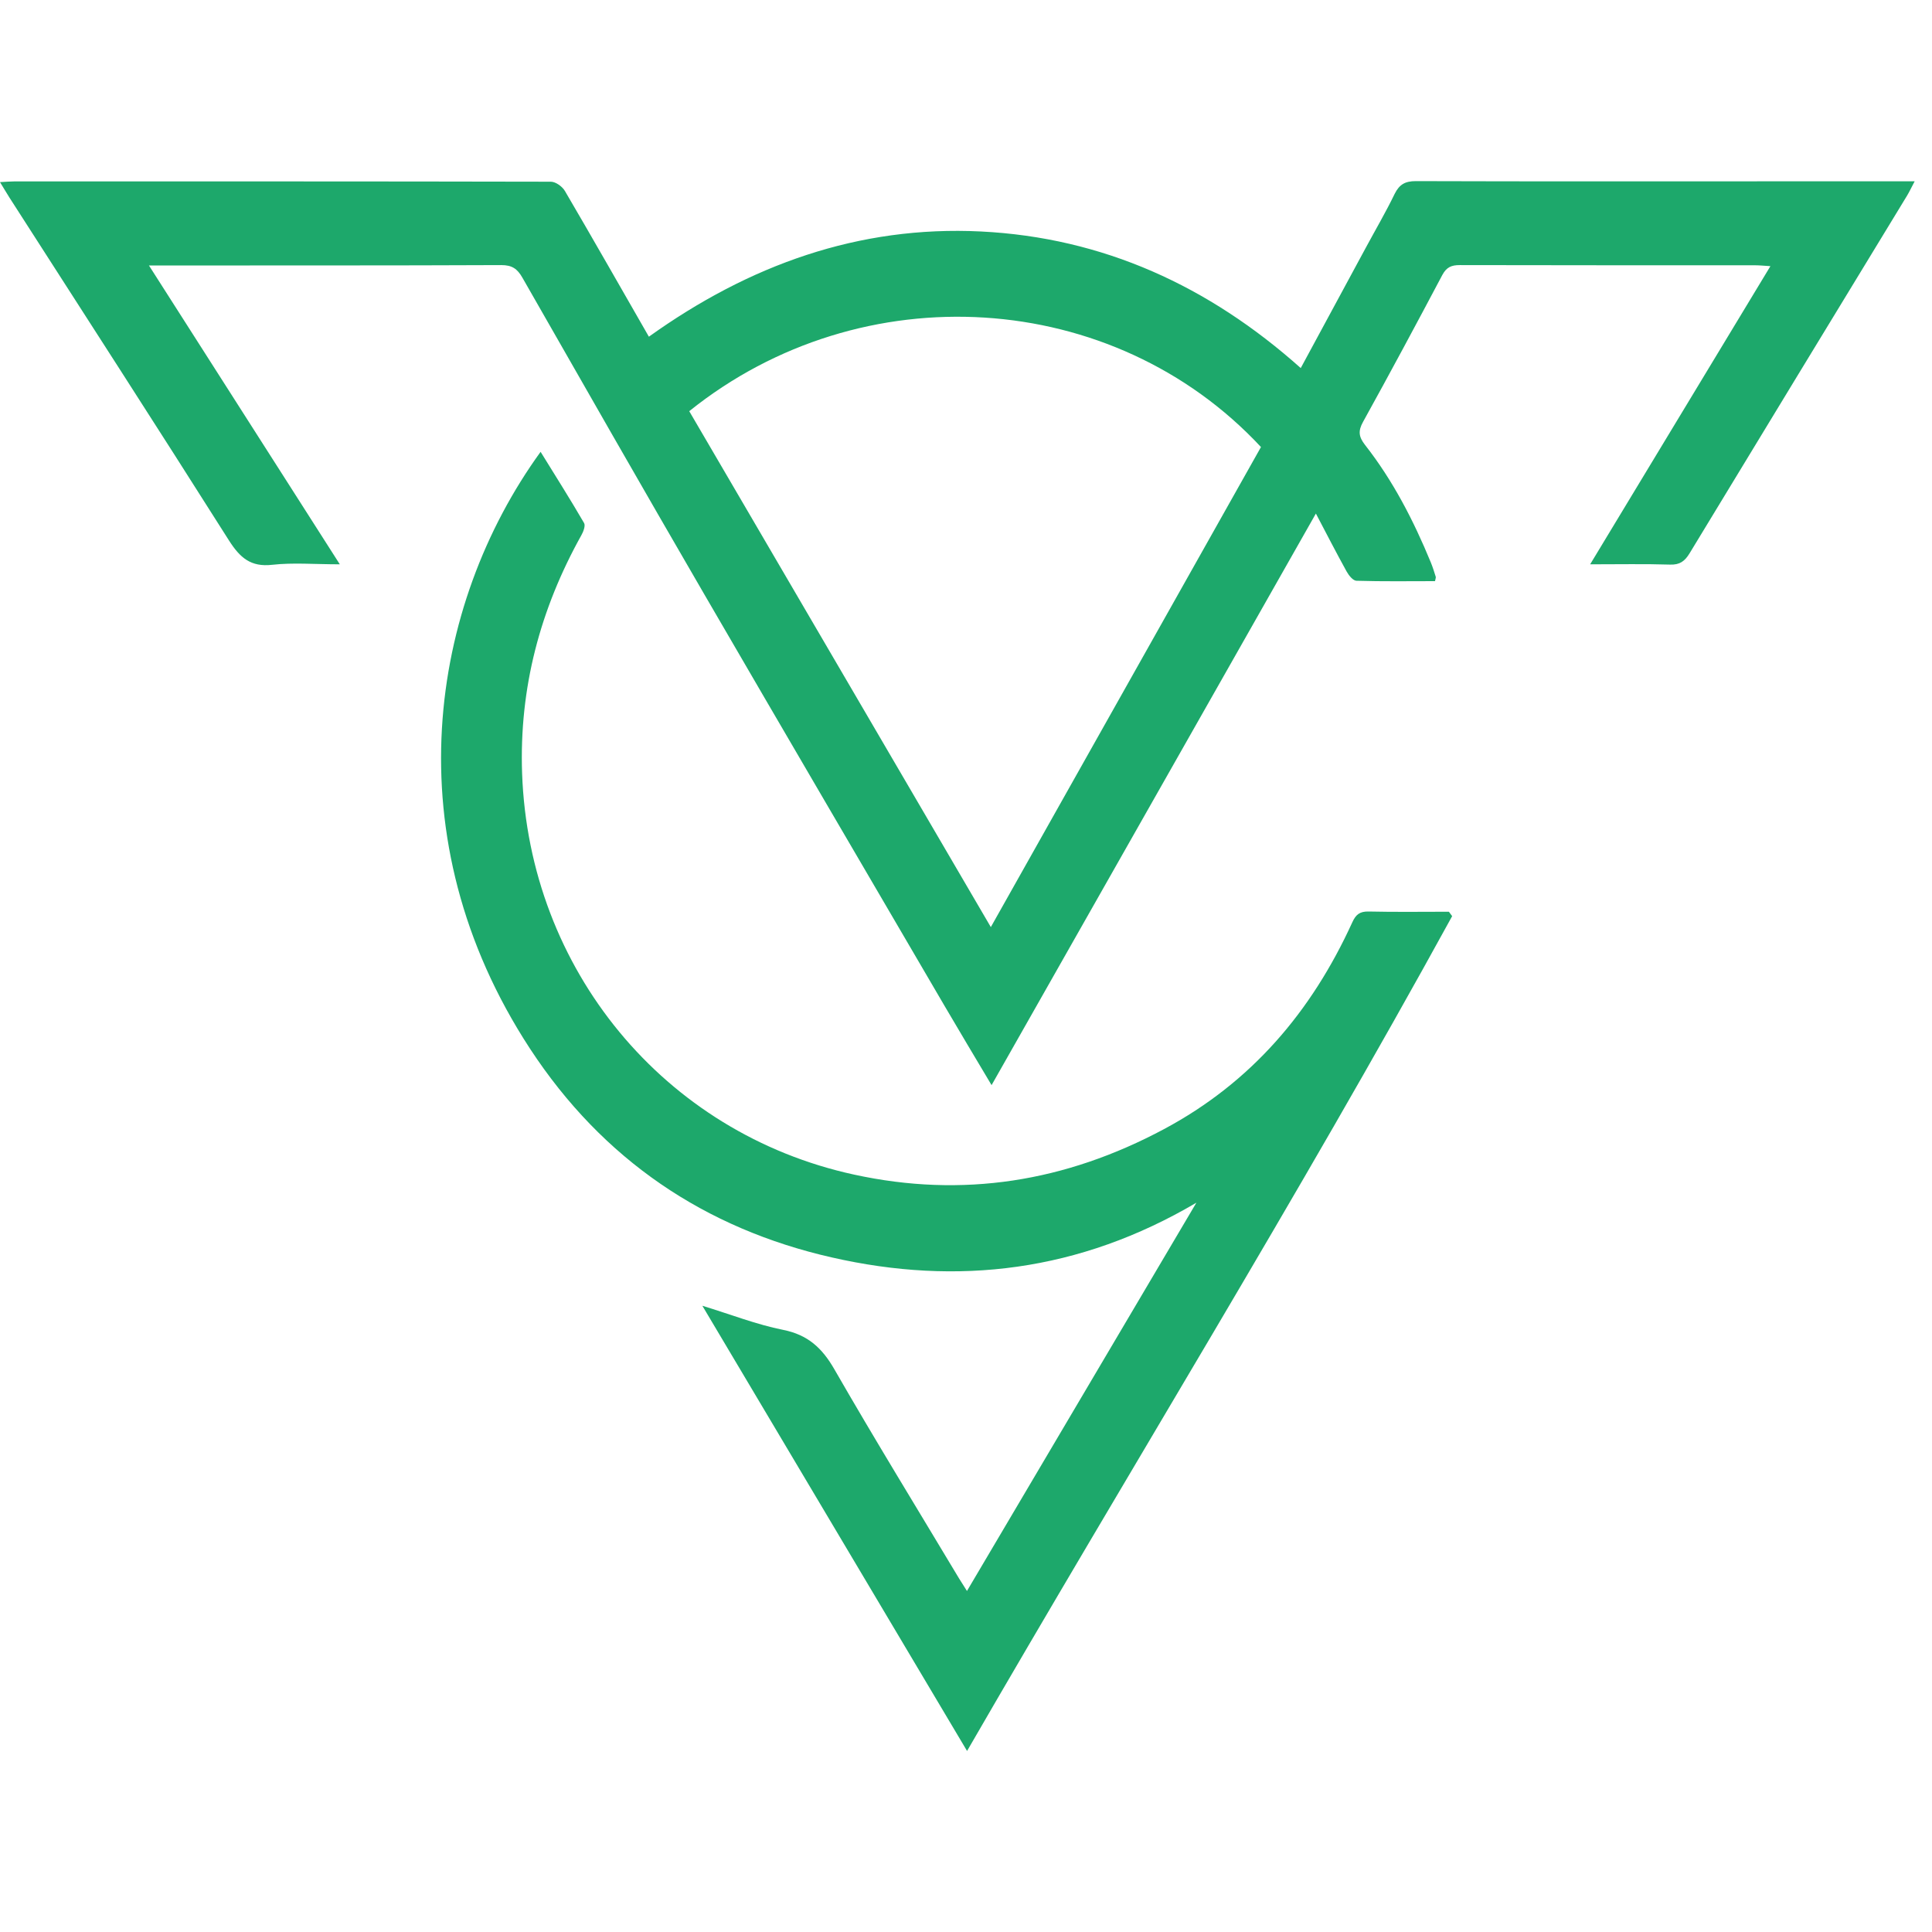
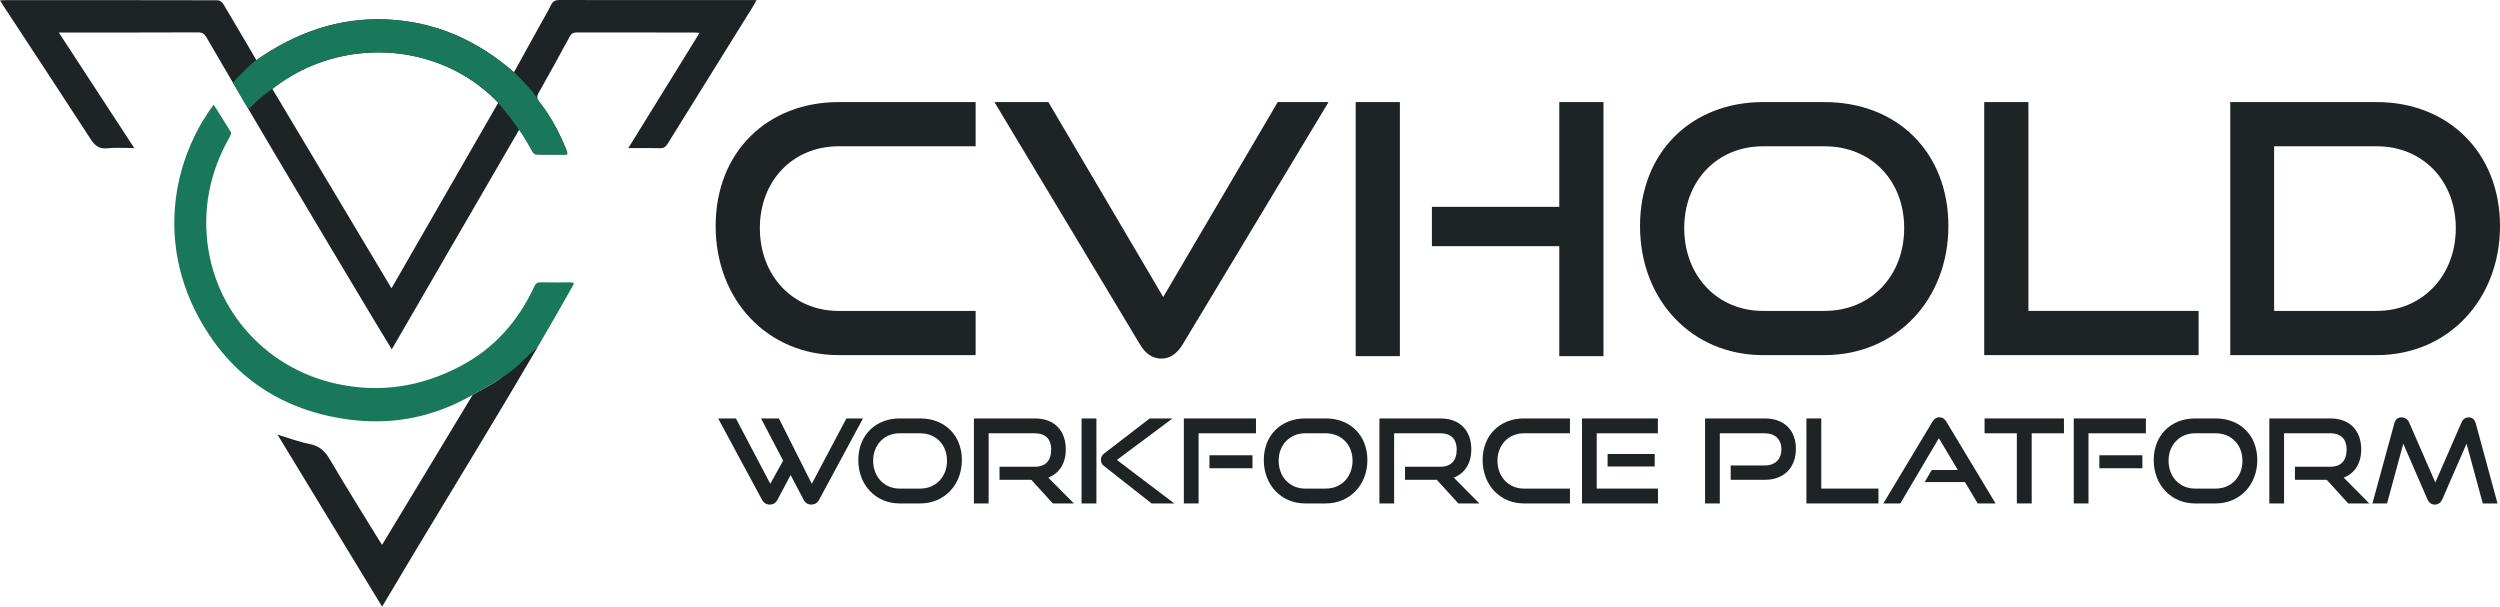
- <svg xmlns="http://www.w3.org/2000/svg" width="64" height="64" viewBox="0 0 80 65" fill="none">
-   <path fill="#1da86b" d="M6.163 3.485C8.81 7.627 11.393 11.672 14.071 15.867C13.02 15.867 12.135 15.79 11.27 15.887C10.385 15.988 9.937 15.595 9.48 14.877C6.476 10.13 3.425 5.408 0.389 0.678C0.278 0.503 0.171 0.32 0 0.041C0.246 0.028 0.417 0.012 0.591 0.012C7.996 0.012 15.405 0.008 22.809 0.024C23.008 0.024 23.286 0.223 23.393 0.41C24.556 2.394 25.694 4.398 26.869 6.442C31.012 3.477 35.548 1.834 40.619 2.085C45.671 2.337 50.048 4.337 53.861 7.741C54.766 6.061 55.659 4.41 56.552 2.763C56.952 2.02 57.381 1.29 57.75 0.527C57.948 0.13 58.191 0 58.627 0C63.671 0.016 68.714 0.008 73.762 0.008C75.294 0.008 76.821 0.008 78.353 0.008C78.631 0.008 78.905 0.008 79.282 0.008C79.139 0.276 79.064 0.442 78.968 0.6C75.964 5.534 72.96 10.467 69.964 15.408C69.762 15.741 69.555 15.891 69.159 15.879C68.103 15.846 67.052 15.867 65.845 15.867C68.357 11.716 70.809 7.659 73.309 3.521C73.04 3.505 72.861 3.485 72.686 3.485C68.607 3.485 64.524 3.485 60.444 3.477C60.107 3.477 59.901 3.558 59.726 3.882C58.647 5.919 57.556 7.952 56.441 9.968C56.226 10.353 56.266 10.593 56.524 10.925C57.679 12.398 58.532 14.053 59.246 15.786C59.325 15.98 59.389 16.183 59.452 16.386C59.46 16.418 59.441 16.459 59.421 16.564C58.345 16.564 57.254 16.581 56.167 16.548C56.024 16.544 55.849 16.325 55.762 16.167C55.329 15.384 54.921 14.589 54.488 13.765C50 21.672 45.563 29.498 41.059 37.433C40.349 36.24 39.722 35.194 39.107 34.143C35.794 28.476 32.476 22.812 29.179 17.136C26.643 12.771 24.139 8.386 21.635 4.004C21.421 3.627 21.202 3.477 20.758 3.477C16.131 3.497 11.5 3.489 6.873 3.493C6.687 3.493 6.496 3.493 6.171 3.493L6.163 3.485ZM28.54 9.526C32.679 16.605 36.821 23.692 41.028 30.889C44.818 24.159 48.52 17.57 52.214 11.011C46.103 4.446 35.698 3.777 28.54 9.526Z" />
-   <path fill="#1da86b" d="M60.131 30.435C53.734 42.095 46.75 53.401 40.044 65.004C36.361 58.809 32.75 52.736 29.083 46.569C30.27 46.931 31.329 47.348 32.428 47.567C33.444 47.77 34.04 48.31 34.551 49.202C36.226 52.115 37.984 54.975 39.71 57.856C39.806 58.014 39.909 58.168 40.04 58.379C43.198 53.036 46.317 47.75 49.54 42.301C44.698 45.154 39.647 45.758 34.432 44.565C29.198 43.373 24.96 40.529 21.944 35.92C16.238 27.194 17.782 17.562 22.385 11.209C22.996 12.199 23.611 13.169 24.186 14.159C24.25 14.268 24.155 14.52 24.071 14.666C22.369 17.721 21.496 20.982 21.619 24.52C21.905 32.642 27.496 39.425 35.361 41.137C39.865 42.119 44.115 41.437 48.198 39.255C51.809 37.324 54.301 34.403 55.996 30.691C56.143 30.366 56.309 30.236 56.671 30.244C57.778 30.269 58.889 30.253 59.996 30.253C60.04 30.313 60.083 30.37 60.127 30.431L60.131 30.435Z" />
+ <svg xmlns="http://www.w3.org/2000/svg" id="Layer_2" data-name="Layer 2" viewBox="0 0 2838.24 688.77">
+   <defs>
+     <style>
+       .cls-1 {
+         fill: #1e2326;
+       }
+ 
+       .cls-1, .cls-2 {
+         stroke-width: 0px;
+       }
+ 
+       .cls-2 {
+         fill: #19785a;
+       }
+     </style>
+   </defs>
+   <g id="Layer_1-2" data-name="Layer 1">
+     <g>
+       <g>
+         <g>
+           <path class="cls-1" d="M848.8.09c-16.58,0-33.16-.01-49.73-.01-54.65.01-109.3.09-163.95-.08-4.75-.01-7.38,1.36-9.5,5.62-4.01,8.05-8.62,15.79-12.98,23.67-9.64,17.46-19.29,34.92-29.09,52.67-.02.03-.03.06-.05.09-41.31-36.07-88.72-57.29-143.46-59.94-54.94-2.66-104.1,14.77-148.97,46.18-.04-.06-.07-.13-.11-.19-12.66-21.6-24.95-42.75-37.53-63.72-1.18-1.98-4.18-4.08-6.34-4.08C166.86.1,86.63.14,6.4.16,4.53.16,2.66.32,0,.44c1.85,2.96,3,4.88,4.22,6.75,32.88,50.12,65.92,100.13,98.49,150.46,4.92,7.6,9.77,11.76,19.38,10.69,9.38-1.05,18.97-.23,30.35-.23-29.01-44.42-56.99-87.28-85.66-131.19h7.6c50.15-.01,100.29.07,150.44-.16,4.82-.02,7.19,1.58,9.52,5.58,10.25,17.55,20.5,35.1,30.77,52.64,5.27,9,10.55,17.99,15.83,26.99,11.67,19.87,23.37,39.72,35.13,59.54,35.7,60.15,71.66,120.16,107.55,180.21,6.67,11.16,13.49,22.24,21.17,34.88,48.45-83.53,96.21-165.89,144.49-249.13.32-.55.64-1.11.96-1.66,4.64,8.61,9.03,16.97,13.66,25.18l.14.25c.96,1.7,2.87,4.01,4.4,4.06,3.08.08,6.16.14,9.24.17,7.94.09,15.88.02,23.74.01h2.28c.13-.65.26-1.07.33-1.37,0-.04.03-.08.03-.11.01-.08.02-.16.02-.22.01-.06,0-.12-.02-.17-.7-2.14-1.37-4.29-2.24-6.36-.36-.85-.72-1.71-1.09-2.56-.73-1.7-1.48-3.39-2.24-5.07-.33-.73-.66-1.46-.99-2.18-.7-1.51-1.41-3.02-2.14-4.51-.42-.88-.85-1.75-1.29-2.62-.29-.58-.58-1.16-.88-1.74-1.31-2.59-2.67-5.15-4.09-7.68-.47-.85-.95-1.7-1.44-2.54-.21-.36-.42-.73-.63-1.09-1.81-3.11-3.72-6.17-5.71-9.17,0-.01-.01-.02-.01-.03-.42-.63-.84-1.25-1.27-1.88-.28-.41-.56-.82-.84-1.23h0c-.52-.77-1.06-1.52-1.6-2.27-1.68-2.35-3.43-4.66-5.25-6.93-.07-.08-.13-.17-.19-.25-.88-1.12-1.5-2.15-1.86-3.17h0c-.73-2.06-.38-4.07,1.12-6.73,12.09-21.36,23.91-42.88,35.6-64.47,1.86-3.44,4.11-4.29,7.77-4.28,44.21.11,88.42.06,132.63.07,1.92,0,3.83.23,6.77.41-27.1,43.82-53.67,86.8-80.88,130.8,13.05,0,24.48-.22,35.9.11,4.3.13,6.54-1.47,8.71-4.98,32.44-52.35,65.02-104.62,97.54-156.91,1.03-1.65,1.87-3.42,3.4-6.26h-10.05ZM444.47,327.29c-45.58-76.26-90.46-151.36-135.29-226.37.01-.01.02-.02.04-.03,1.11-.87,2.22-1.72,3.34-2.56,1.12-.85,2.24-1.67,3.38-2.48.63-.46,1.28-.92,1.92-1.36.64-.45,1.28-.89,1.93-1.33.61-.42,1.23-.83,1.84-1.24.68-.46,1.37-.91,2.06-1.35.65-.42,1.31-.84,1.96-1.25.66-.42,1.32-.83,1.98-1.23.14-.09.29-.18.44-.27.85-.52,1.7-1.03,2.56-1.53.92-.54,1.84-1.07,2.77-1.6.42-.24.83-.47,1.25-.7.33-.19.67-.38,1.01-.56,1.13-.62,2.26-1.23,3.4-1.82.52-.27,1.05-.55,1.57-.81,5.16-2.64,10.41-5.03,15.74-7.17.7-.29,1.41-.57,2.12-.84.51-.2,1.02-.4,1.53-.59.81-.31,1.62-.61,2.43-.9.81-.29,1.62-.59,2.43-.87.86-.3,1.72-.59,2.58-.88.94-.32,1.89-.62,2.83-.92.75-.24,1.5-.47,2.25-.7,1.15-.35,2.3-.69,3.45-1.01.78-.22,1.56-.44,2.34-.65.18-.05.35-.09.52-.14,1.12-.31,2.25-.59,3.37-.87,1.14-.28,2.28-.55,3.43-.81.54-.13,1.08-.25,1.62-.37,1.69-.37,3.38-.72,5.08-1.04.79-.16,1.59-.31,2.39-.45.71-.13,1.43-.25,2.14-.37.71-.12,1.43-.24,2.14-.35.76-.12,1.53-.24,2.29-.35,7.4-1.07,14.83-1.72,22.27-1.94.66-.02,1.32-.04,1.98-.05,1.32-.03,2.64-.04,3.96-.04,1.56,0,3.11.03,4.67.06.12,0,.25,0,.38,0,1.46.03,2.92.09,4.38.16.28.01.57.02.85.04,1.23.06,2.47.14,3.7.23,1.55.11,3.1.24,4.64.39.33.02.66.06.98.1.1,0,.19.01.29.03.43.04.85.08,1.28.13.9.1,1.8.2,2.7.31.78.09,1.55.19,2.32.3.36.05.72.09,1.08.15.5.07.99.15,1.49.22.72.1,1.44.21,2.16.33.47.07.93.15,1.4.23.81.13,1.62.27,2.43.42.6.1,1.19.22,1.8.34.44.08.89.16,1.34.26.69.13,1.39.27,2.08.42,2.06.43,4.11.89,6.15,1.39.93.23,1.86.46,2.79.7,1.52.4,3.03.81,4.54,1.24.88.25,1.76.51,2.64.78.81.24,1.62.49,2.43.75.95.29,1.88.6,2.82.92.87.29,1.74.59,2.61.89,1.47.51,2.92,1.04,4.37,1.59.88.33,1.75.67,2.62,1.01.99.39,1.97.78,2.95,1.2.54.22,1.07.45,1.61.68.55.22,1.1.46,1.64.71.42.17.84.36,1.26.55.53.23,1.06.47,1.59.72.68.31,1.36.62,2.03.94,1.22.57,2.42,1.15,3.62,1.76.62.3,1.24.61,1.85.93.53.26,1.05.54,1.57.81.21.11.42.22.63.34.65.34,1.29.68,1.94,1.04,3.46,1.88,6.86,3.88,10.2,5.99.63.4,1.26.8,1.88,1.21.43.27.85.55,1.28.84.59.38,1.17.78,1.75,1.17.53.36,1.06.72,1.59,1.09,1.06.73,2.11,1.48,3.15,2.24.64.45,1.27.92,1.9,1.4.63.46,1.27.94,1.89,1.43.63.47,1.25.96,1.87,1.45,1.55,1.22,3.08,2.46,4.59,3.74.51.43,1.01.86,1.51,1.29.94.81,1.88,1.63,2.81,2.47.33.3.66.59.98.89.33.3.66.6.98.9.59.53,1.17,1.08,1.75,1.64.99.93,1.97,1.88,2.94,2.85.74.74,1.47,1.48,2.2,2.23.41.42.82.84,1.22,1.26-.02.04-.04.07-.06.11-39.97,69.48-80.09,139.23-121.11,210.52Z" />
+           <path class="cls-1" d="M242.52,118.76c.05.08.1.15.14.23-.06-.11-.22-.12-.3-.01.05-.07.11-.15.16-.22Z" />
+           <path class="cls-1" d="M611.06,392.55l-.14.57c-9.92,17.02-19.94,34-30.03,50.94-1.14,1.92-2.28,3.83-3.42,5.75-47.43,79.61-96.2,158.62-143.67,238.96-39.89-65.62-79.01-129.98-118.73-195.32,12.85,3.85,24.34,8.26,36.24,10.57,11.02,2.13,17.45,7.87,23.01,17.33,18.14,30.85,37.17,61.17,55.87,91.68,1.03,1.68,2.13,3.32,3.57,5.55,33.57-55.56,66.76-110.51,100.94-167.09.62-1.03,1.24-2.05,1.86-3.08.04-.06.07-.12.11-.18.05-.03.09-.06.14-.09l9.25-5.22,7.91-4.46s.06-.03.09-.04c2.17-1.18,4.27-2.36,6.18-3.49h0s.05-.04.07-.06c2.36-1.39,4.41-2.71,5.93-3.85.97-.73,1.94-1.47,2.93-2.24h.01c17.53-13.58,38.19-32.79,41.43-35.81.05-.05.1-.09.14-.13.05-.04.09-.08.12-.11.12-.12.18-.18.18-.18Z" />
+           <path class="cls-1" d="M554.06,438.42l6.18-3.49c-1.91,1.13-4.01,2.31-6.18,3.49Z" />
+           <path class="cls-1" d="M565.96,430.49c1.04-.51,2.13-1.09,3.22-1.71-.99.77-1.96,1.51-2.93,2.24-1.52,1.14-3.57,2.46-5.93,3.85,0-.01.03-.02.05-.04.14-.1.41-.31.78-.6,0-.01.03-.02.04-.03.12-.09.26-.2.4-.31.43-.33.95-.74,1.56-1.21.2-.16.41-.32.63-.49.65-.51,1.38-1.08,2.17-1.69h.01Z" />
+           <path class="cls-1" d="M611.78,391.65c-.29.49-.57.98-.86,1.47l.14-.57c.28-.27.51-.57.72-.9Z" />
+           <path class="cls-1" d="M613.03,389.51l18.7-32.37c-6.19,10.81-12.43,21.6-18.7,32.37Z" />
+           <path class="cls-1" d="M651.38,322.48c-.1.19-.21.37-.31.56l-1.42-2.43h.31c.47.62.95,1.25,1.42,1.87Z" />
+         </g>
+         <g>
+           <g>
+             <path class="cls-1" d="M951.96,166.08h155.68v-50.18h-155.68c-80.21,0-139.48,56.11-139.48,140.67s59.27,146.59,139.48,146.59h155.68v-50.19h-155.68c-51.76,0-89.3-39.9-89.3-94.03s37.93-92.86,89.3-92.86Z" />
+             <path class="cls-1" d="M1450.6,115.9l-130,221.27-130.39-221.27h-61.24l165.16,275.01c5.93,9.87,13.43,16.2,24.5,16.2,10.27,0,18.18-6.33,24.1-16.2l165.56-275.01h-57.69Z" />
+             <path class="cls-1" d="M1539.1,115.9v288.44h50.18V115.9h-50.18ZM1770.25,115.9v118.93h-144.62v44.65h144.62v124.86h50.18V115.9h-50.18Z" />
+             <path class="cls-1" d="M2071.33,115.9h-69.94c-80.21,0-139.48,56.11-139.48,140.67s59.27,146.59,139.48,146.59h69.94c81.79,0,140.66-63.22,140.66-146.59s-57.69-140.67-140.66-140.67ZM2071.33,352.97h-69.94c-51.76,0-89.3-39.9-89.3-94.03s37.93-92.86,89.3-92.86h69.94c52.94,0,90.48,38.72,90.48,92.86s-37.54,94.03-90.48,94.03Z" />
+             <path class="cls-1" d="M2302.86,352.97V115.9h-50.18v287.26h243.39v-50.19h-193.21Z" />
+             <path class="cls-1" d="M2698.37,115.9h-166.35v287.26h166.35c81,0,139.87-63.22,139.87-146.59s-58.87-140.67-139.87-140.67ZM2698.37,352.97h-116.56v-186.89h116.56c51.76,0,89.69,38.72,89.69,92.86s-37.93,94.03-89.69,94.03Z" />
+           </g>
+           <g>
+             <path class="cls-1" d="M960.9,475.05l-39.29,74.2-37.29-74.2h-20.31l25.08,47.92-14.6,26.28-39.02-74.2h-20.17l49.9,92.51c1.99,3.59,5.05,5.31,8.76,5.31,3.45,0,6.77-1.72,8.63-5.31l15-28.27,14.86,28.27c1.86,3.59,5.05,5.31,8.63,5.31s6.77-1.72,8.76-5.31l49.91-92.51h-18.85Z" />
+             <path class="cls-1" d="M1044.76,475.05h-23.49c-26.94,0-46.85,18.85-46.85,47.25s19.91,49.25,46.85,49.25h23.49c27.48,0,47.26-21.24,47.26-49.25s-19.38-47.25-47.26-47.25ZM1044.76,554.69h-23.49c-17.39,0-29.99-13.41-29.99-31.59s12.74-31.19,29.99-31.19h23.49c17.79,0,30.4,13.01,30.4,31.19s-12.61,31.59-30.4,31.59Z" />
+             <path class="cls-1" d="M1190.08,542.21c12.48-4.77,19.91-16.06,19.91-31.98,0-21.51-13-35.18-35.04-35.18h-69.28v96.5h16.72v-79.64h52.56c11.55,0,18.45,6.1,18.45,18.58s-6.37,19.38-18.45,19.38h-40.21v14.86h36.1l24.42,26.82h23.89l-29.07-29.34Z" />
+             <path class="cls-1" d="M1227.89,475.05v96.5h16.86v-96.5h-16.86ZM1267.98,522.17l63.18-47.12h-25.89l-51.09,39.29c-3.46,2.65-4.25,4.78-4.25,7.7,0,2.65.53,4.78,3.45,7.03l54.02,42.48h25.75l-65.17-49.38Z" />
+             <path class="cls-1" d="M1344.02,475.05v96.5h16.72v-79.64h65.17v-16.86h-81.89ZM1373.08,516.86v14.74h48.85v-14.74h-48.85Z" />
+             <path class="cls-1" d="M1505.13,475.05h-23.49c-26.94,0-46.85,18.85-46.85,47.25s19.91,49.25,46.85,49.25h23.49c27.48,0,47.26-21.24,47.26-49.25s-19.38-47.25-47.26-47.25ZM1505.13,554.69h-23.49c-17.39,0-29.99-13.41-29.99-31.59s12.74-31.19,29.99-31.19h23.49c17.79,0,30.4,13.01,30.4,31.19s-12.61,31.59-30.4,31.59Z" />
+             <path class="cls-1" d="M1650.45,542.21c12.48-4.77,19.91-16.06,19.91-31.98,0-21.51-13.01-35.18-35.04-35.18h-69.28v96.5h16.72v-79.64h52.56c11.55,0,18.45,6.1,18.45,18.58s-6.37,19.38-18.45,19.38h-40.22v14.86h36.11l24.42,26.82h23.89l-29.07-29.34Z" />
+             <path class="cls-1" d="M1730.08,491.91h52.29v-16.86h-52.29c-26.95,0-46.86,18.85-46.86,47.25s19.91,49.25,46.86,49.25h52.29v-16.86h-52.29c-17.39,0-30-13.41-30-31.59s12.74-31.19,30-31.19Z" />
+             <path class="cls-1" d="M1812.75,554.69v-62.78h69.42v-16.86h-86.14v96.5h86.27v-16.86h-69.55ZM1825.09,515.4v14.2h53.5v-14.2h-53.5Z" />
+             <path class="cls-1" d="M2003.59,475.05h-67.82v96.5h16.72v-79.64h51.1c11.81,0,18.85,7.03,18.85,18.18s-7.04,18.32-18.85,18.32h-38.76v16.32h38.76c22.3,0,35.31-14.33,35.31-35.17s-13.01-34.51-35.31-34.51Z" />
+             <path class="cls-1" d="M2067.68,554.69v-79.64h-16.85v96.5h81.76v-16.86h-64.91Z" />
+             <path class="cls-1" d="M2209.95,479.17c-1.99-3.32-4.37-5.44-8.09-5.44s-6.24,2.12-8.23,5.44l-55.48,92.38h19.24l43.81-74.07,21.5,36.11h-29.6l-7.96,13.67h45.65l14.47,24.29h20.31l-55.62-92.38Z" />
+             <path class="cls-1" d="M2253.08,475.05v16.86h36.63v79.64h16.86v-79.64h36.63v-16.86h-90.12Z" />
+             <path class="cls-1" d="M2354.33,475.05v96.5h16.73v-79.64h65.17v-16.86h-81.9ZM2383.4,516.86v14.74h48.84v-14.74h-48.84Z" />
+             <path class="cls-1" d="M2515.45,475.05h-23.49c-26.94,0-46.85,18.85-46.85,47.25s19.91,49.25,46.85,49.25h23.49c27.48,0,47.25-21.24,47.25-49.25s-19.37-47.25-47.25-47.25ZM2515.45,554.69h-23.49c-17.39,0-30-13.41-30-31.59s12.75-31.19,30-31.19h23.49c17.79,0,30.4,13.01,30.4,31.19s-12.61,31.59-30.4,31.59Z" />
+             <path class="cls-1" d="M2660.77,542.21c12.48-4.77,19.91-16.06,19.91-31.98,0-21.51-13.01-35.18-35.04-35.18h-69.28v96.5h16.72v-79.64h52.56c11.55,0,18.45,6.1,18.45,18.58s-6.37,19.38-18.45,19.38h-40.22v14.86h36.1l24.43,26.82h23.89l-29.07-29.34Z" />
+             <path class="cls-1" d="M2810.74,480.76c-1.33-4.65-3.99-6.9-8.1-6.9-3.58,0-6.5,1.99-8.09,5.71l-29.74,68.22-29.73-68.22c-1.59-3.72-4.91-5.71-8.49-5.71-4.51,0-7.17,2.25-8.36,6.9l-24.82,90.79h16.59l18.45-67.83,27.21,62.78c1.72,4.12,4.64,6.37,8.62,6.37s6.77-2.25,8.63-6.37l27.34-62.78,18.45,67.83h16.72l-24.68-90.79Z" />
+           </g>
+         </g>
+       </g>
+       <g>
+         <path class="cls-2" d="M643.57,174.71c-.58.52-1.36.77-2.15.77-10.91.01-21.96.13-32.98-.18-1.53-.05-3.44-2.36-4.4-4.06l-.14-.25c-10.17-18.02-22.03-35.03-35.42-50.8l-2.9-3.42s.04-.07.06-.11c-.4-.42-.81-.84-1.22-1.26-66.37-68.36-178.14-75.03-255.2-14.51-.03.02-.05.04-.08.05-.76.5-13.06,8.64-25.15,21.39-.88.93-2.4.74-3.05-.36-5.28-9-10.56-17.99-15.83-26.99-.43-.73-.32-1.66.25-2.28,14.42-15.59,22.76-22.43,25.6-24.6.04.06.07.13.11.19,44.87-31.41,94.03-48.84,148.97-46.18,54.74,2.65,102.15,23.87,143.46,59.94.02-.03.03-.06.05-.09,4.81,4.6,11.08,10.98,18.87,19.63.99,1.09,1.94,2.24,2.86,3.43.87,1.11,1.71,2.27,2.5,3.44,1.24,1.79,2.4,3.63,3.46,5.47.36.63.55,1.14,1.1,1.82,1.82,2.27,3.57,4.58,5.25,6.93,1.28,1.77,2.52,3.57,3.72,5.38,0,.01.01.02.01.03,8.16,12.29,14.75,25.5,20.5,39.16.87,2.07,1.54,4.22,2.24,6.36.07.26.03.63-.49,1.1Z" />
+         <path class="cls-2" d="M651.07,323.04l-.09.17c-.25.44-.5.88-.75,1.32-1.95,3.47-3.91,6.94-5.86,10.4l-.82,1.45-3.35,5.92-1.72,3.02-3.81,6.68-2.17,3.8-.77,1.34-18.7,32.37-1.15,1.99s-.03.06-.05.08c0,.02-.03.04-.04.06h0c-.21.34-.44.64-.72.91,0,0-.06.06-.18.18-.03.03-.07.07-.12.11-.04.04-.09.08-.14.13l-16.38,15.96c-.18.13-.36.26-.54.4-2.52,2.68-5.34,5.38-8.41,8.01-1.92,1.65-3.84,3.19-5.76,4.63-.61.46-1.23.92-1.84,1.36-.62.44-1.23.86-1.84,1.28-.62.43-1.24.84-1.86,1.24-.61.41-1.23.79-1.84,1.17-.61.38-1.21.74-1.81,1.09-.18.11-.37.22-.56.33-.18.11-.36.21-.55.31-.01.01-.03.02-.04.02h-.01c-1.09.63-2.18,1.21-3.22,1.72h-.01c-.79.62-1.52,1.19-2.17,1.7-.22.17-.43.33-.63.49-.61.47-1.13.88-1.56,1.21-.14.11-.28.22-.4.31-.01.01-.03.02-.04.03-.37.29-.64.5-.78.6-.04.03-.07.06-.09.07,0,.01-.02.02-.03.02h0s-6.18,3.5-6.18,3.5c-.03.01-.06.03-.09.04-.04.02-.08.04-.12.07l-17.2,9.71c-.15.07-.31.13-.44.2h.1c-.77.43-1.53.87-2.3,1.3-.01.01-.03.01-.04.02-.77.44-1.54.86-2.31,1.27-1.01.55-2.02,1.09-3.02,1.63-.15.07-.3.15-.45.23-.88.46-1.75.91-2.62,1.36-.29.14-.57.29-.85.43-.87.43-1.73.86-2.6,1.29-.09.04-.17.08-.26.12-.9.45-1.8.88-2.7,1.3-1.51.72-3.02,1.41-4.54,2.09-.71.31-1.42.63-2.13.94-.19.08-.37.16-.56.24-.94.4-1.88.8-2.82,1.19-8.04,3.34-16.13,6.15-24.27,8.44-.8.24-1.6.46-2.41.68-.19.05-.38.1-.58.15-.87.24-1.73.46-2.6.68-1.03.26-2.05.52-3.08.76-.53.13-1.06.25-1.59.37-.73.17-1.46.34-2.19.49-.66.15-1.32.29-1.99.42-.28.07-.56.13-.84.18-.63.13-1.26.26-1.89.38-.78.15-1.56.3-2.35.44-.21.04-.41.08-.62.12-.88.16-1.77.31-2.65.45-.39.07-.79.14-1.18.2-.83.14-1.67.27-2.5.38-.14.03-.29.05-.44.07-1.02.15-2.04.3-3.06.43-.18.03-.36.05-.54.07-.71.09-1.42.18-2.13.26-.67.09-1.34.16-2.01.23-.87.1-1.73.19-2.6.27-.78.08-1.56.15-2.35.21-.61.06-1.22.11-1.84.16-1.46.11-2.92.21-4.38.29-.8.05-1.6.09-2.4.13-20.93.96-42.15-1.09-63.62-5.88-1.5-.33-2.99-.68-4.47-1.05-.74-.17-1.48-.35-2.22-.54-.57-.14-1.15-.29-1.72-.44-1.04-.27-2.08-.54-3.11-.83-1.27-.34-2.53-.69-3.78-1.06-.97-.28-1.94-.57-2.91-.86-.09-.03-.17-.05-.26-.08-.53-.17-1.07-.33-1.6-.5-.89-.27-1.78-.56-2.67-.85-1.01-.33-2.02-.66-3.03-1.01-.26-.09-.52-.17-.78-.27-1.11-.38-2.21-.77-3.31-1.17-.06-.02-.12-.04-.18-.06-.03-.01-.07-.02-.1-.04-1.27-.46-2.53-.93-3.79-1.42-.1-.03-.2-.07-.29-.11-.94-.35-1.87-.72-2.79-1.09-.68-.27-1.35-.54-2.02-.82-.91-.37-1.82-.75-2.72-1.14-.11-.05-.22-.09-.33-.14-.86-.37-1.71-.74-2.55-1.12-.2-.08-.4-.17-.59-.26-.55-.24-1.11-.5-1.66-.75-.6-.27-1.19-.54-1.78-.83-1.37-.64-2.74-1.29-4.09-1.97-.48-.23-.96-.47-1.44-.71-1.87-.95-3.72-1.91-5.56-2.91-.54-.29-1.07-.58-1.6-.88-.25-.13-.5-.27-.75-.42-.69-.38-1.38-.76-2.06-1.16-1.29-.74-2.57-1.49-3.85-2.26-.7-.43-1.4-.86-2.1-1.29-.05-.02-.09-.05-.14-.09-.67-.41-1.34-.83-2-1.25-.76-.47-1.51-.96-2.26-1.46-.62-.41-1.25-.82-1.87-1.24-.2-.12-.4-.26-.59-.39-1.31-.88-2.6-1.78-3.88-2.69-.7-.49-1.39-.99-2.08-1.49-.69-.49-1.38-1-2.06-1.52-.59-.44-1.17-.88-1.75-1.33-.24-.16-.47-.34-.69-.52-.55-.42-1.09-.84-1.63-1.27-.67-.52-1.34-1.05-2.01-1.6-.67-.54-1.33-1.08-1.99-1.63-.66-.54-1.32-1.09-1.97-1.65-.43-.36-.85-.73-1.28-1.09-.56-.47-1.11-.96-1.66-1.45-.99-.87-1.98-1.76-2.96-2.66-.49-.45-.97-.9-1.46-1.35-1.04-.97-2.08-1.96-3.11-2.98-.53-.5-1.06-1.02-1.59-1.56-1.03-1.01-2.05-2.05-3.06-3.1-.37-.39-.75-.78-1.12-1.17-.77-.81-1.54-1.63-2.3-2.45-.06-.06-.11-.13-.17-.19-.79-.85-1.56-1.72-2.33-2.59-1.12-1.25-2.23-2.52-3.32-3.81-.92-1.08-1.82-2.17-2.72-3.27-.92-1.12-1.83-2.26-2.73-3.41-.85-1.08-1.7-2.18-2.53-3.28-.17-.23-.34-.45-.51-.68-.62-.82-1.23-1.65-1.83-2.49-.3-.39-.59-.79-.87-1.19-.73-1-1.44-2.01-2.15-3.04-.85-1.22-1.7-2.45-2.53-3.7-33.28-49.78-43.81-102.33-38.65-150.74.23-2.15.49-4.28.78-6.41.35-2.61.75-5.21,1.2-7.79.23-1.32.47-2.65.72-3.97.44-2.3.91-4.58,1.42-6.86.28-1.22.56-2.45.85-3.67.6-2.5,1.25-5,1.94-7.47.34-1.22.69-2.44,1.05-3.65,1.35-4.61,2.86-9.16,4.49-13.65.23-.61.45-1.21.68-1.82,2.89-7.72,6.18-15.24,9.84-22.51.31-.63.63-1.25.95-1.88,1.98-3.85,4.06-7.63,6.24-11.34.33-.57.67-1.15,1.02-1.72,3.76-6.28,7.8-12.34,12.09-18.14.08-.11.24-.1.3.01,2.72,4.31,5.44,8.57,8.13,12.83,1.08,1.69,2.14,3.38,3.2,5.07,1.34,2.14,2.67,4.27,3.99,6.42,1.37,2.23,2.73,4.46,4.07,6.71.69,1.16-.35,3.81-1.25,5.39-18.43,32.39-27.9,66.94-26.56,104.44,3.09,86.04,63.68,157.93,148.86,176.08,48.79,10.4,94.81,3.17,139.06-19.96,39.11-20.45,66.11-51.41,84.46-90.75,1.6-3.45,3.41-4.8,7.3-4.71,11.91.27,23.81.1,35.73.1l1.42,2.43Z" />
+         <path class="cls-2" d="M536.65,448.24l-.34.19h-.1c.13-.06.29-.12.44-.19Z" />
+         <path class="cls-2" d="M650.23,324.53l-3.98,7.08-1.88,3.32c1.95-3.46,3.91-6.93,5.86-10.4Z" />
+       </g>
+       <path class="cls-2" d="M650.23,324.53c.25-.44.5-.88.75-1.32l-.3.54-.45.78Z" />
+       <path class="cls-2" d="M651.38,322.48l-.31.56c-.63-1.08-.79-1.36-1.42-2.43h.31l1.42,1.87Z" />
+       <path class="cls-2" d="M570.34,428.11c-3.11,2.33-6.19,4.37-9.15,6.09.98-.76,2.65-2.06,4.76-3.7h.01c1.42-.71,2.89-1.51,4.38-2.39Z" />
+       <path class="cls-2" d="M536.67,448.23c-.05.03-.09.06-.14.08-.07.04-.15.08-.22.12-.77.44-1.53.88-2.3,1.31.44-.38,1.15-.81,2.19-1.3h.01c.14-.07.3-.14.46-.21Z" />
+       <path class="cls-1" d="M536.67,448.23c-.04.06-.07.12-.11.18l-.25.02h-.1c.14-.06.3-.13.46-.2Z" />
+       <path class="cls-2" d="M536.65,448.24l-.34.19h-.1c.13-.06.29-.12.44-.19Z" />
+     </g>
+   </g>
</svg>
